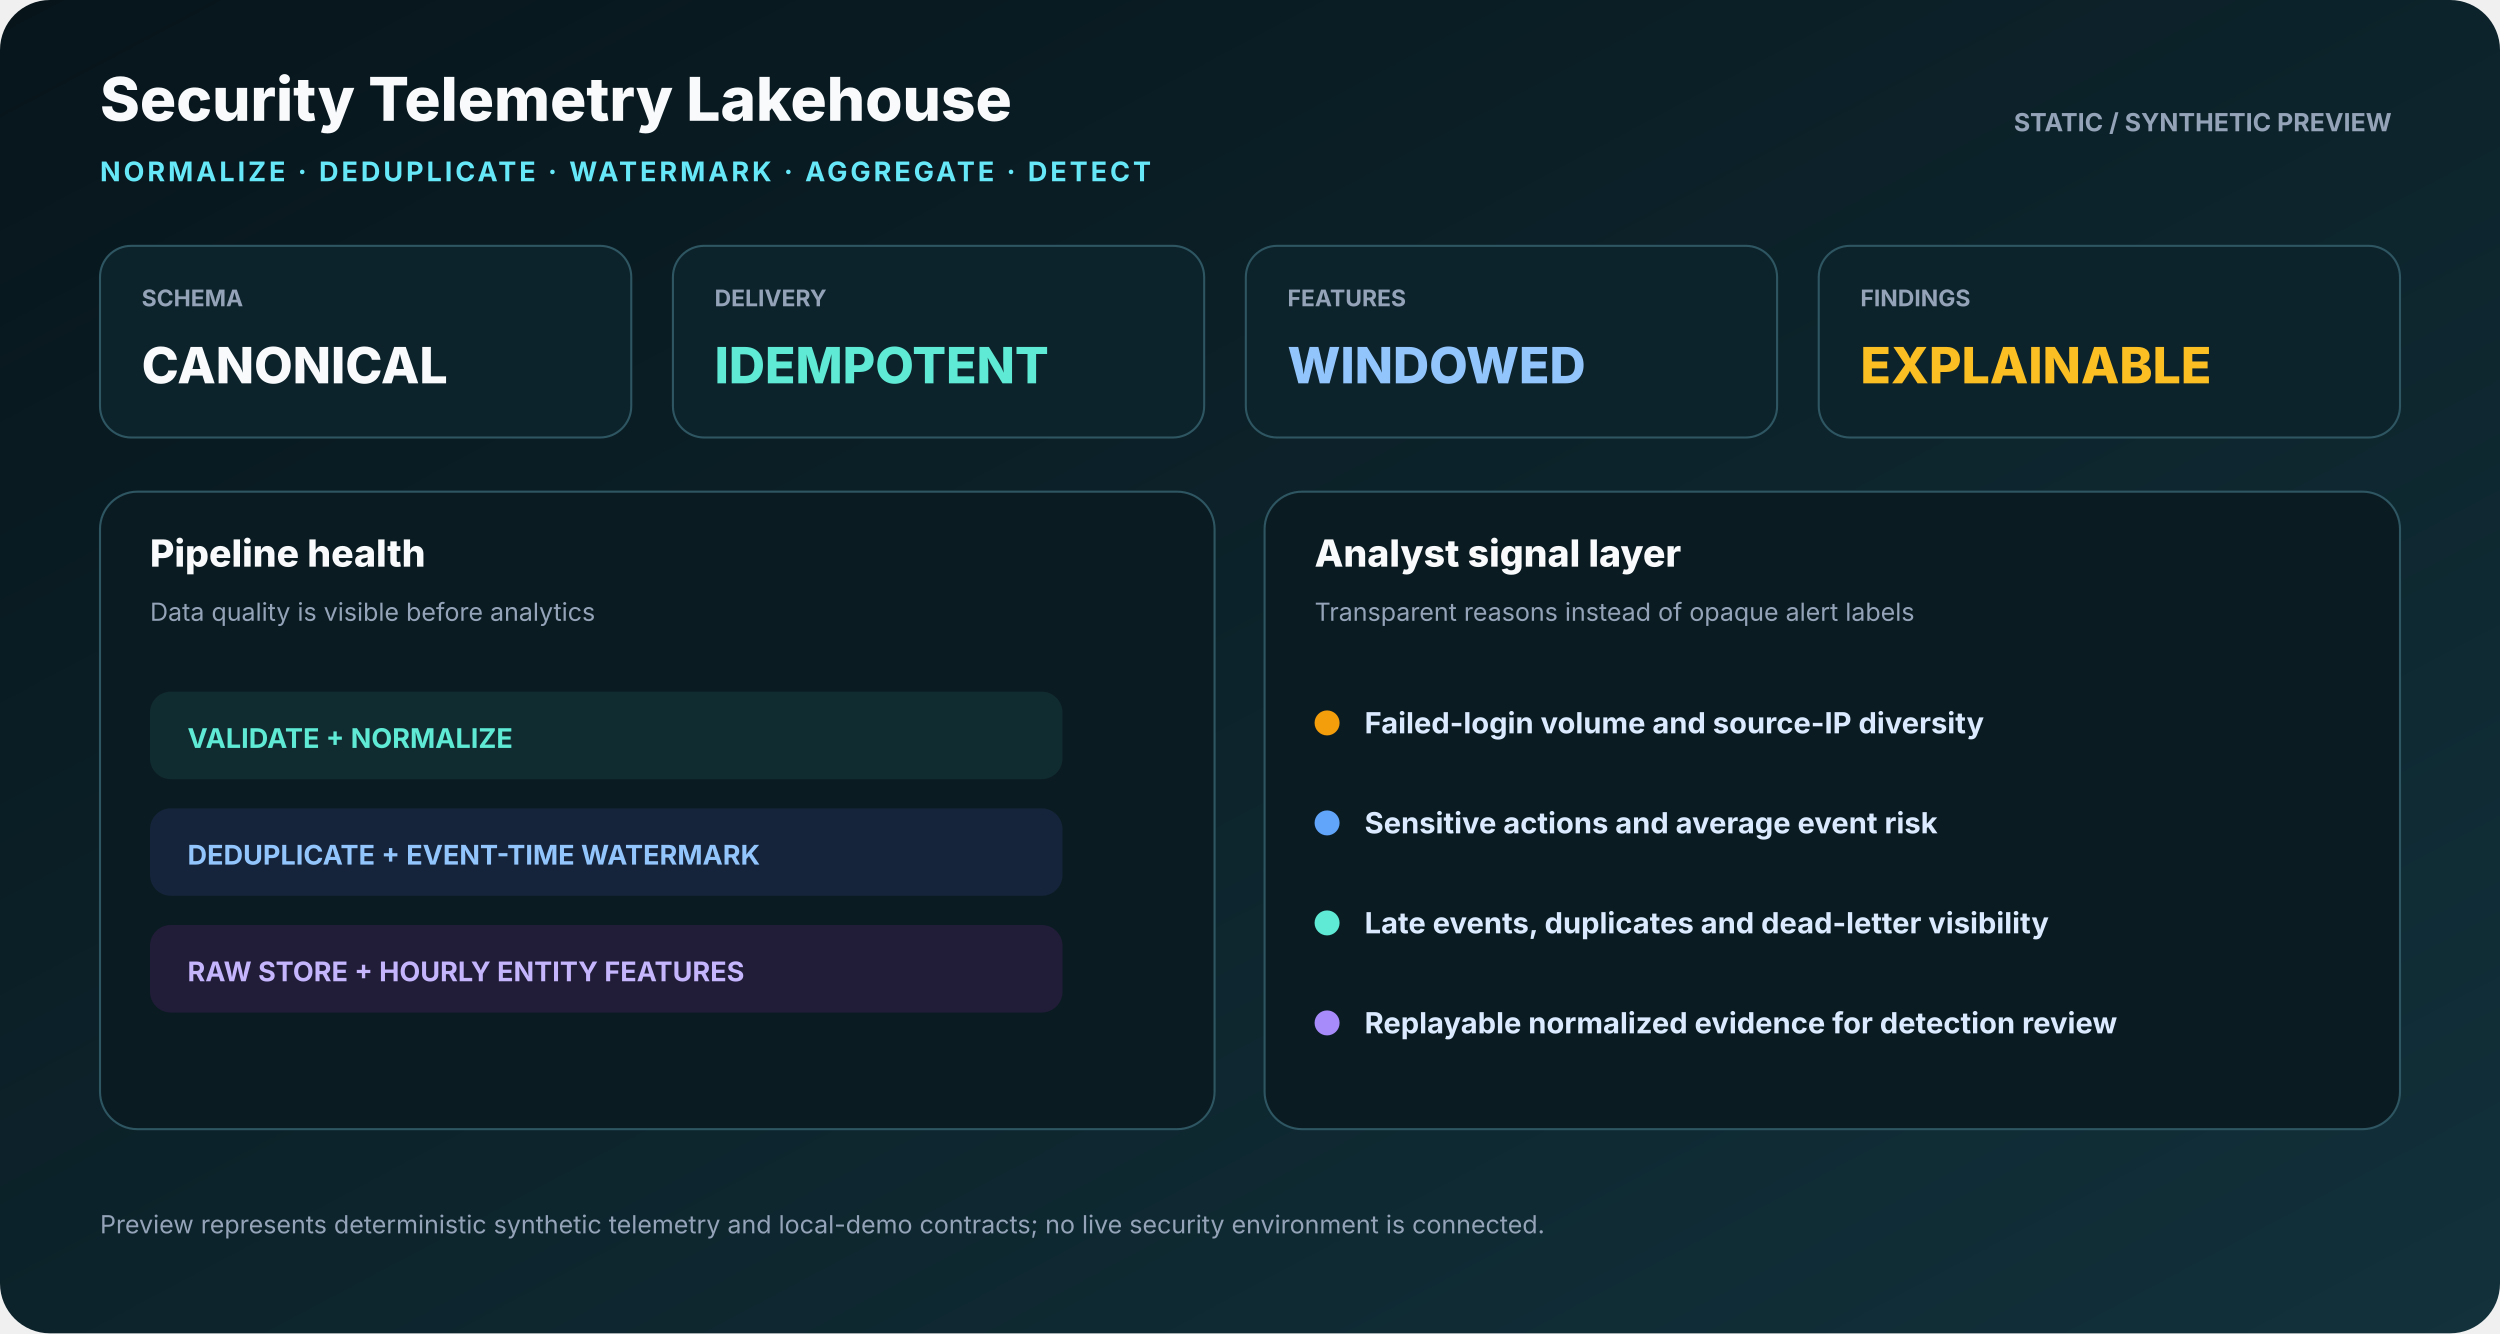
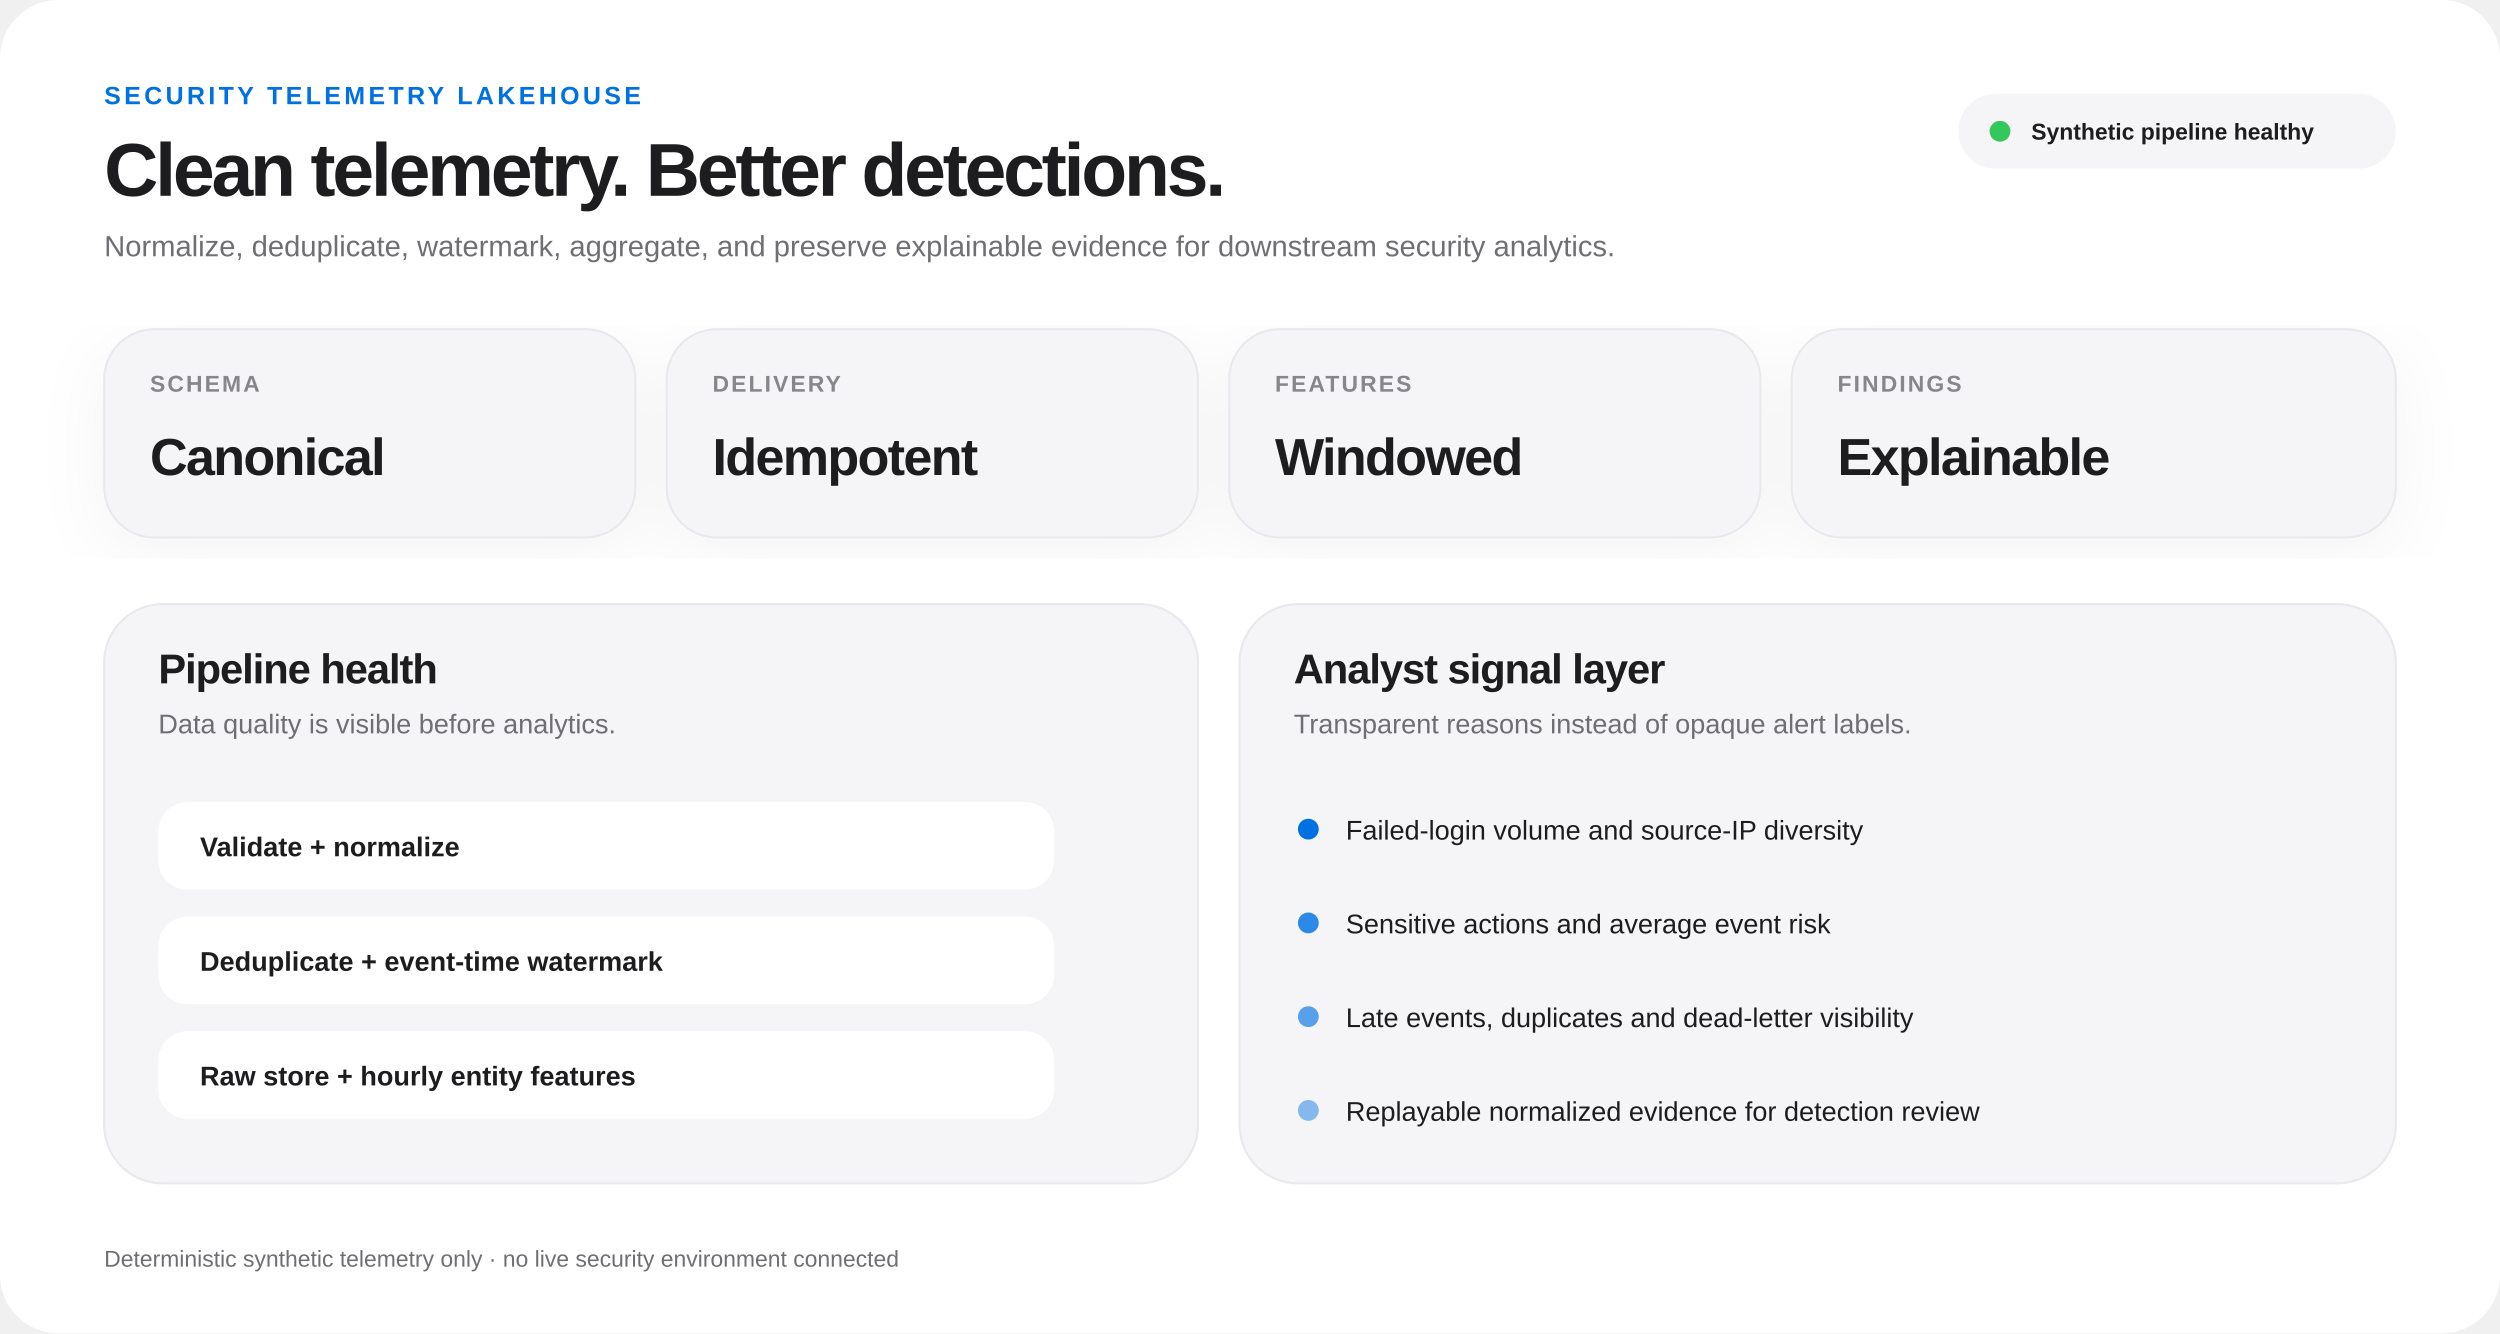
- <svg xmlns="http://www.w3.org/2000/svg" width="1200" height="640" viewBox="0 0 1200 640" role="img" aria-labelledby="title desc">
+ <svg xmlns="http://www.w3.org/2000/svg" width="1200" height="640" viewBox="0 0 1200 640">
  <defs>
-     <linearGradient id="bg" x1="0" y1="0" x2="1" y2="1">
-       <stop stop-color="#07151b" />
-       <stop offset="1" stop-color="#12313b" />
-     </linearGradient>
+     <filter id="s">
+       <feDropShadow dx="0" dy="8" stdDeviation="16" flood-color="#000" flood-opacity=".05" />
+     </filter>
+     <style>text{font-family:-apple-system,BlinkMacSystemFont,"SF Pro Display","SF Pro Text","Helvetica Neue",Arial,sans-serif}.i{fill:#1d1d1f}.m{fill:#6e6e73}.b{fill:#0071e3}.l{font-size:11px;font-weight:700;letter-spacing:1px;fill:#86868b}.v{font-size:25px;font-weight:650;letter-spacing:-.8px;fill:#1d1d1f}.card{fill:#f5f5f7;stroke:#e8e8ed}.sec{font-size:20px;font-weight:650;letter-spacing:-.5px;fill:#1d1d1f}</style>
  </defs>
-   <rect width="1200" height="640" rx="24" fill="url(#bg)" />
-   <g font-family="Inter,Arial,sans-serif">
-     <text x="48" y="58" font-size="29" font-weight="800" fill="#f8fafc">Security Telemetry Lakehouse</text>
-     <text x="48" y="87" font-size="13" font-weight="700" letter-spacing="1.4" fill="#67e8f9">NORMALIZE · DEDUPLICATE · WATERMARK · AGGREGATE · DETECT</text>
-     <text x="1148" y="63" text-anchor="end" font-size="12" font-weight="700" fill="#94a3b8">STATIC / SYNTHETIC PREVIEW</text>
-     <rect x="48" y="118" width="255" height="92" rx="15" fill="#0d232b" stroke="#2e5662" />
-     <text x="68" y="147" font-size="11" font-weight="700" fill="#94a3b8">SCHEMA</text>
-     <text x="68" y="184" font-size="24" font-weight="800" fill="#f8fafc">CANONICAL</text>
-     <rect x="323" y="118" width="255" height="92" rx="15" fill="#0d232b" stroke="#2e5662" />
-     <text x="343" y="147" font-size="11" font-weight="700" fill="#94a3b8">DELIVERY</text>
-     <text x="343" y="184" font-size="24" font-weight="800" fill="#5eead4">IDEMPOTENT</text>
-     <rect x="598" y="118" width="255" height="92" rx="15" fill="#0d232b" stroke="#2e5662" />
-     <text x="618" y="147" font-size="11" font-weight="700" fill="#94a3b8">FEATURES</text>
-     <text x="618" y="184" font-size="24" font-weight="800" fill="#93c5fd">WINDOWED</text>
-     <rect x="873" y="118" width="279" height="92" rx="15" fill="#0d232b" stroke="#2e5662" />
-     <text x="893" y="147" font-size="11" font-weight="700" fill="#94a3b8">FINDINGS</text>
-     <text x="893" y="184" font-size="24" font-weight="800" fill="#fbbf24">EXPLAINABLE</text>
-     <rect x="48" y="236" width="535" height="306" rx="18" fill="#0b1b22" stroke="#2e5662" />
-     <text x="72" y="272" font-size="18" font-weight="800" fill="#f8fafc">Pipeline health</text>
-     <text x="72" y="298" font-size="12" fill="#94a3b8">Data quality is visible before analytics</text>
-     <rect x="72" y="332" width="438" height="42" rx="10" fill="#102c30" />
-     <text x="90" y="359" font-size="13" font-weight="750" fill="#5eead4">VALIDATE + NORMALIZE</text>
-     <rect x="72" y="388" width="438" height="42" rx="10" fill="#15243a" />
-     <text x="90" y="415" font-size="13" font-weight="750" fill="#93c5fd">DEDUPLICATE + EVENT-TIME WATERMARK</text>
-     <rect x="72" y="444" width="438" height="42" rx="10" fill="#211c38" />
-     <text x="90" y="471" font-size="13" font-weight="750" fill="#c4b5fd">RAW STORE + HOURLY ENTITY FEATURES</text>
-     <rect x="607" y="236" width="545" height="306" rx="18" fill="#0b1b22" stroke="#2e5662" />
-     <text x="631" y="272" font-size="18" font-weight="800" fill="#f8fafc">Analyst signal layer</text>
-     <text x="631" y="298" font-size="12" fill="#94a3b8">Transparent reasons instead of opaque alert labels</text>
-     <circle cx="637" cy="347" r="6" fill="#f59e0b" />
-     <text x="655" y="352" font-size="14" font-weight="650" fill="#dbeafe">Failed-login volume and source-IP diversity</text>
-     <circle cx="637" cy="395" r="6" fill="#60a5fa" />
-     <text x="655" y="400" font-size="14" font-weight="650" fill="#dbeafe">Sensitive actions and average event risk</text>
-     <circle cx="637" cy="443" r="6" fill="#5eead4" />
-     <text x="655" y="448" font-size="14" font-weight="650" fill="#dbeafe">Late events, duplicates and dead-letter visibility</text>
-     <circle cx="637" cy="491" r="6" fill="#a78bfa" />
-     <text x="655" y="496" font-size="14" font-weight="650" fill="#dbeafe">Replayable normalized evidence for detection review</text>
-     <text x="48" y="592" font-size="12" fill="#94a3b8">Preview represents deterministic synthetic telemetry and local-demo contracts; no live security environment is connected.</text>
+   <rect width="1200" height="640" rx="28" fill="#fff" />
+   <text x="50" y="50" class="b" font-size="12" font-weight="700" letter-spacing="1.6">SECURITY TELEMETRY LAKEHOUSE</text>
+   <text x="50" y="94" class="i" font-size="36" font-weight="650" letter-spacing="-1.5">Clean telemetry. Better detections.</text>
+   <text x="50" y="123" class="m" font-size="14">Normalize, deduplicate, watermark, aggregate, and preserve explainable evidence for downstream security analytics.</text>
+   <rect x="940" y="45" width="210" height="36" rx="18" fill="#f5f5f7" />
+   <circle cx="960" cy="63" r="5" fill="#34c759" />
+   <text x="975" y="67" class="i" font-size="11" font-weight="650">Synthetic pipeline healthy</text>
+   <g filter="url(#s)">
+     <rect class="card" x="50" y="158" width="255" height="100" rx="24" />
+     <rect class="card" x="320" y="158" width="255" height="100" rx="24" />
+     <rect class="card" x="590" y="158" width="255" height="100" rx="24" />
+     <rect class="card" x="860" y="158" width="290" height="100" rx="24" />
  </g>
+   <text x="72" y="188" class="l">SCHEMA</text>
+   <text x="72" y="228" class="v">Canonical</text>
+   <text x="342" y="188" class="l">DELIVERY</text>
+   <text x="342" y="228" class="v">Idempotent</text>
+   <text x="612" y="188" class="l">FEATURES</text>
+   <text x="612" y="228" class="v">Windowed</text>
+   <text x="882" y="188" class="l">FINDINGS</text>
+   <text x="882" y="228" class="v">Explainable</text>
+   <rect x="50" y="290" width="525" height="278" rx="28" class="card" />
+   <text x="76" y="328" class="sec">Pipeline health</text>
+   <text x="76" y="352" class="m" font-size="13">Data quality is visible before analytics.</text>
+   <rect x="76" y="385" width="430" height="42" rx="14" fill="#fff" />
+   <text x="96" y="411" class="i" font-size="13" font-weight="650">Validate + normalize</text>
+   <rect x="76" y="440" width="430" height="42" rx="14" fill="#fff" />
+   <text x="96" y="466" class="i" font-size="13" font-weight="650">Deduplicate + event-time watermark</text>
+   <rect x="76" y="495" width="430" height="42" rx="14" fill="#fff" />
+   <text x="96" y="521" class="i" font-size="13" font-weight="650">Raw store + hourly entity features</text>
+   <rect x="595" y="290" width="555" height="278" rx="28" class="card" />
+   <text x="621" y="328" class="sec">Analyst signal layer</text>
+   <text x="621" y="352" class="m" font-size="13">Transparent reasons instead of opaque alert labels.</text>
+   <circle cx="628" cy="398" r="5" fill="#0071e3" />
+   <text x="646" y="403" class="i" font-size="13">Failed-login volume and source-IP diversity</text>
+   <circle cx="628" cy="443" r="5" fill="#0071e3" opacity=".82" />
+   <text x="646" y="448" class="i" font-size="13">Sensitive actions and average event risk</text>
+   <circle cx="628" cy="488" r="5" fill="#0071e3" opacity=".64" />
+   <text x="646" y="493" class="i" font-size="13">Late events, duplicates and dead-letter visibility</text>
+   <circle cx="628" cy="533" r="5" fill="#0071e3" opacity=".46" />
+   <text x="646" y="538" class="i" font-size="13">Replayable normalized evidence for detection review</text>
+   <text x="50" y="608" class="m" font-size="11">Deterministic synthetic telemetry only · no live security environment connected</text>
</svg>
